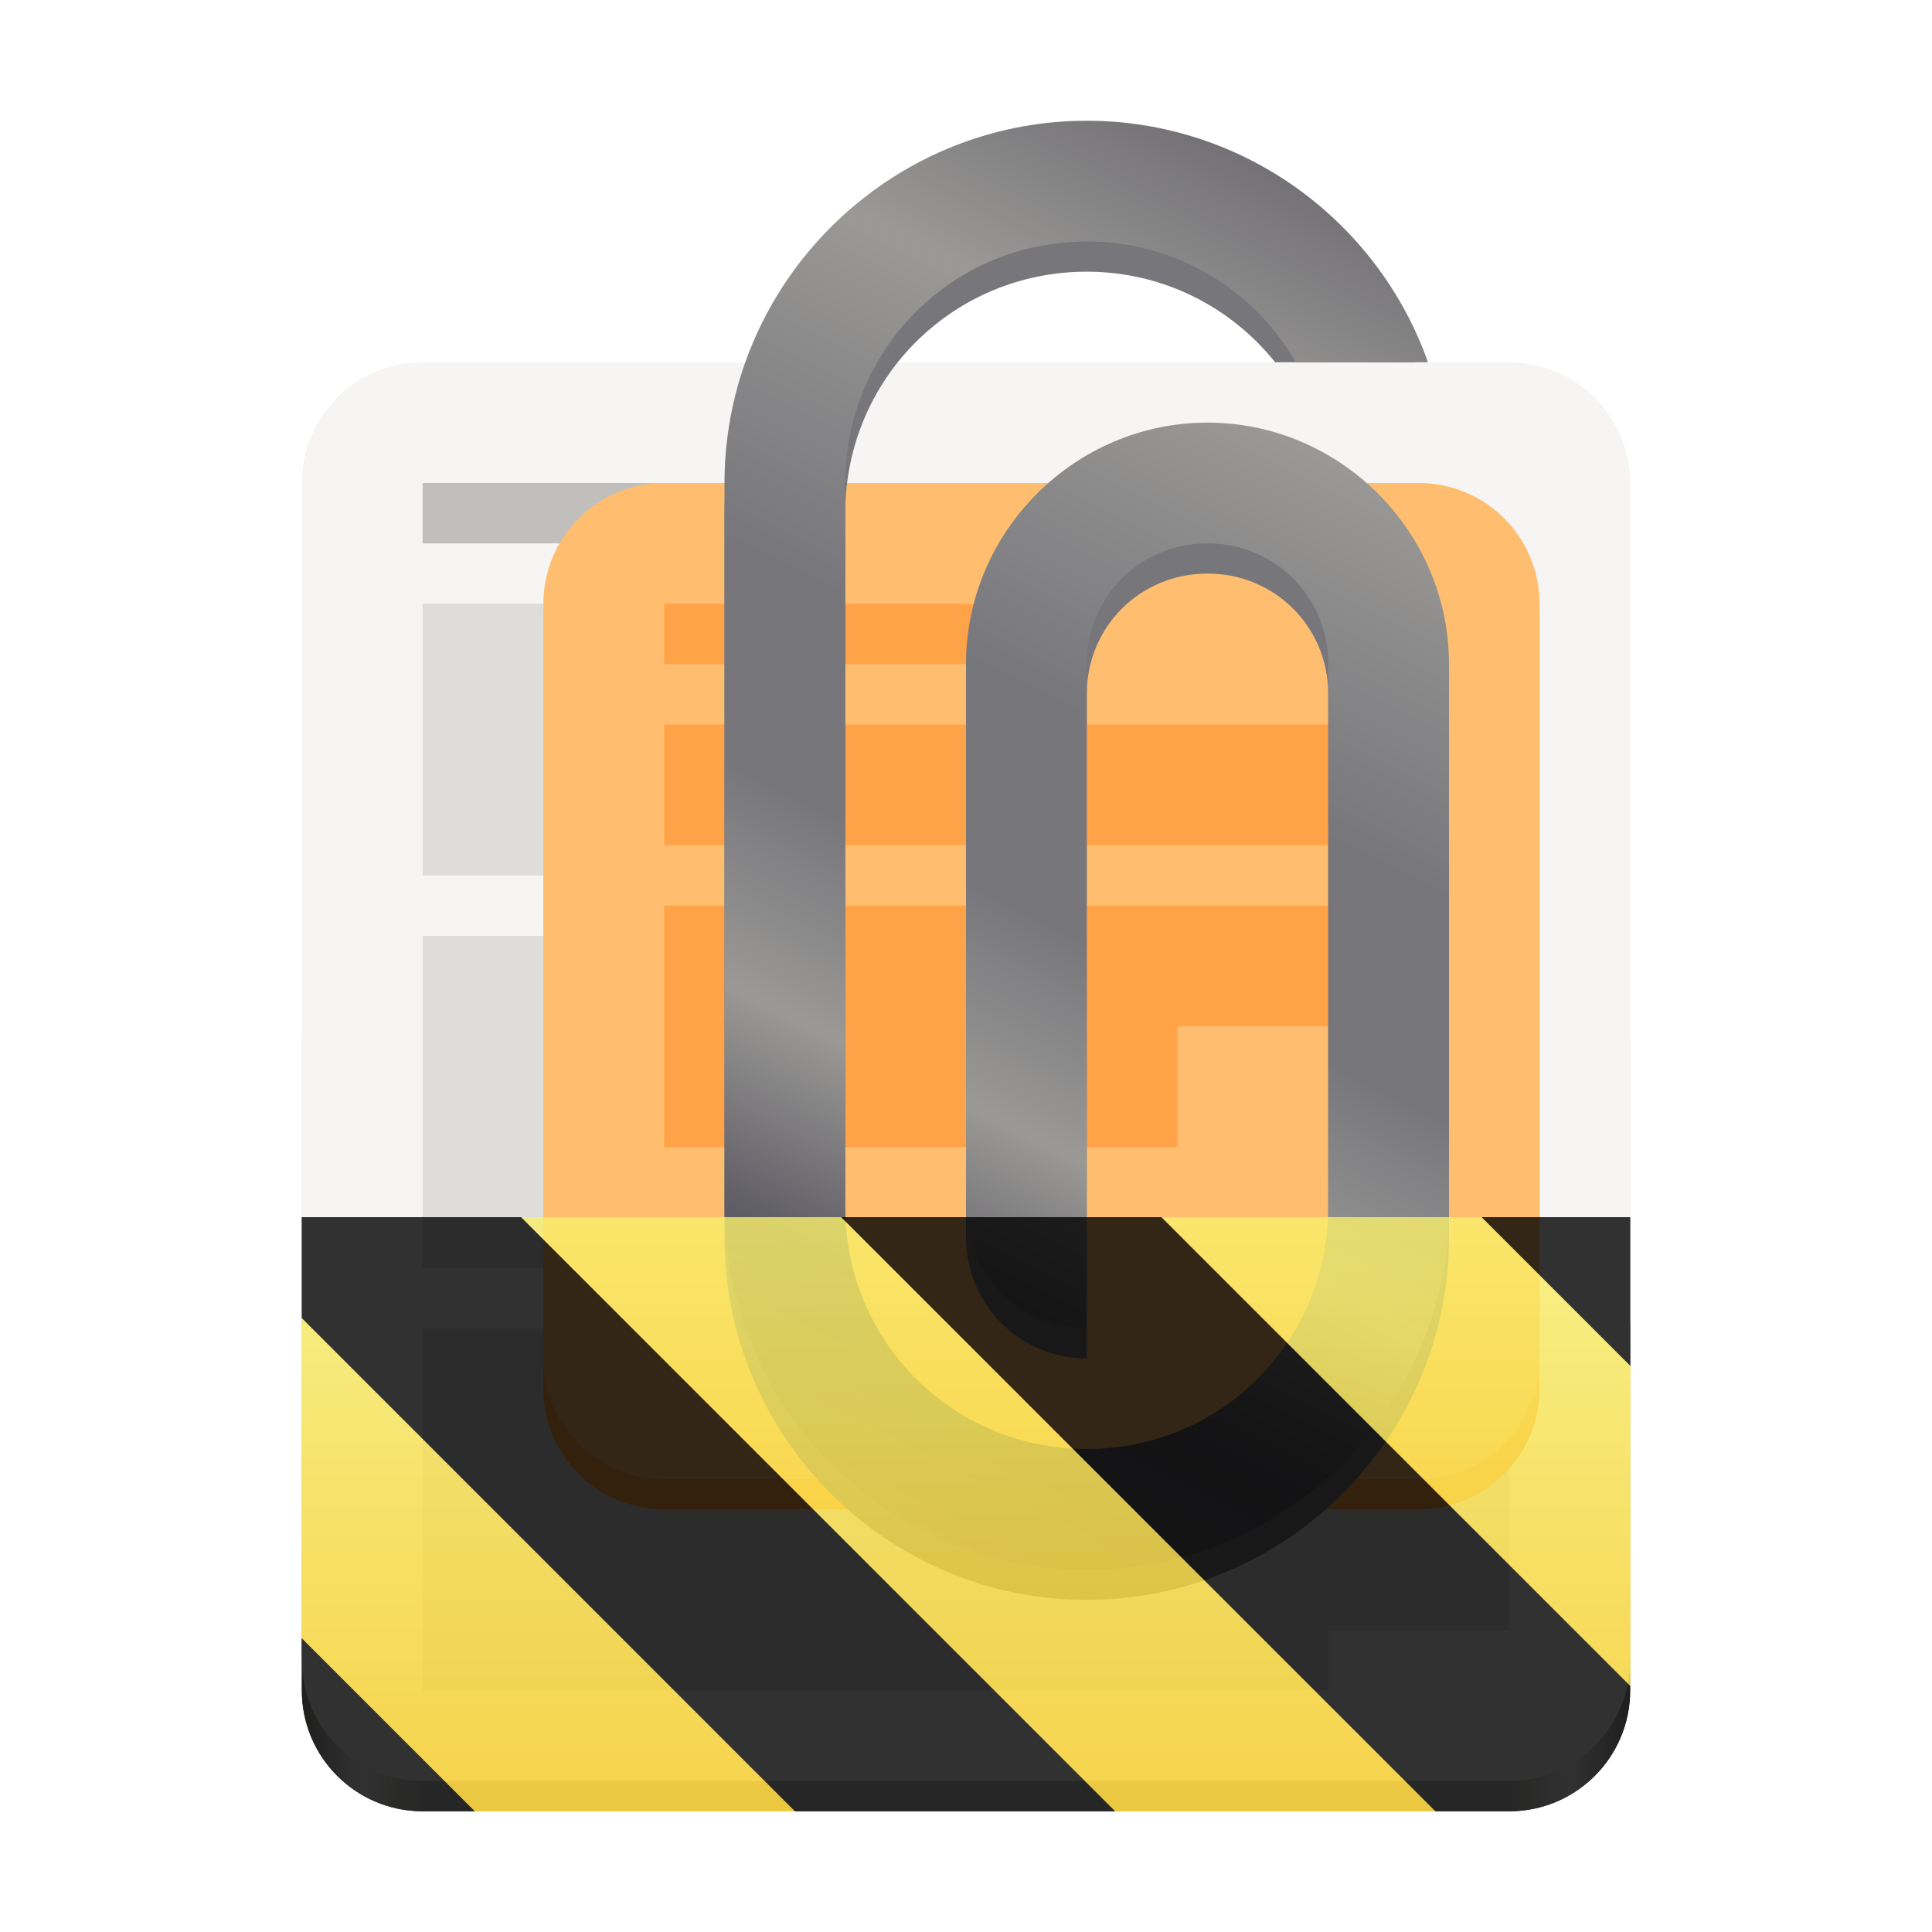
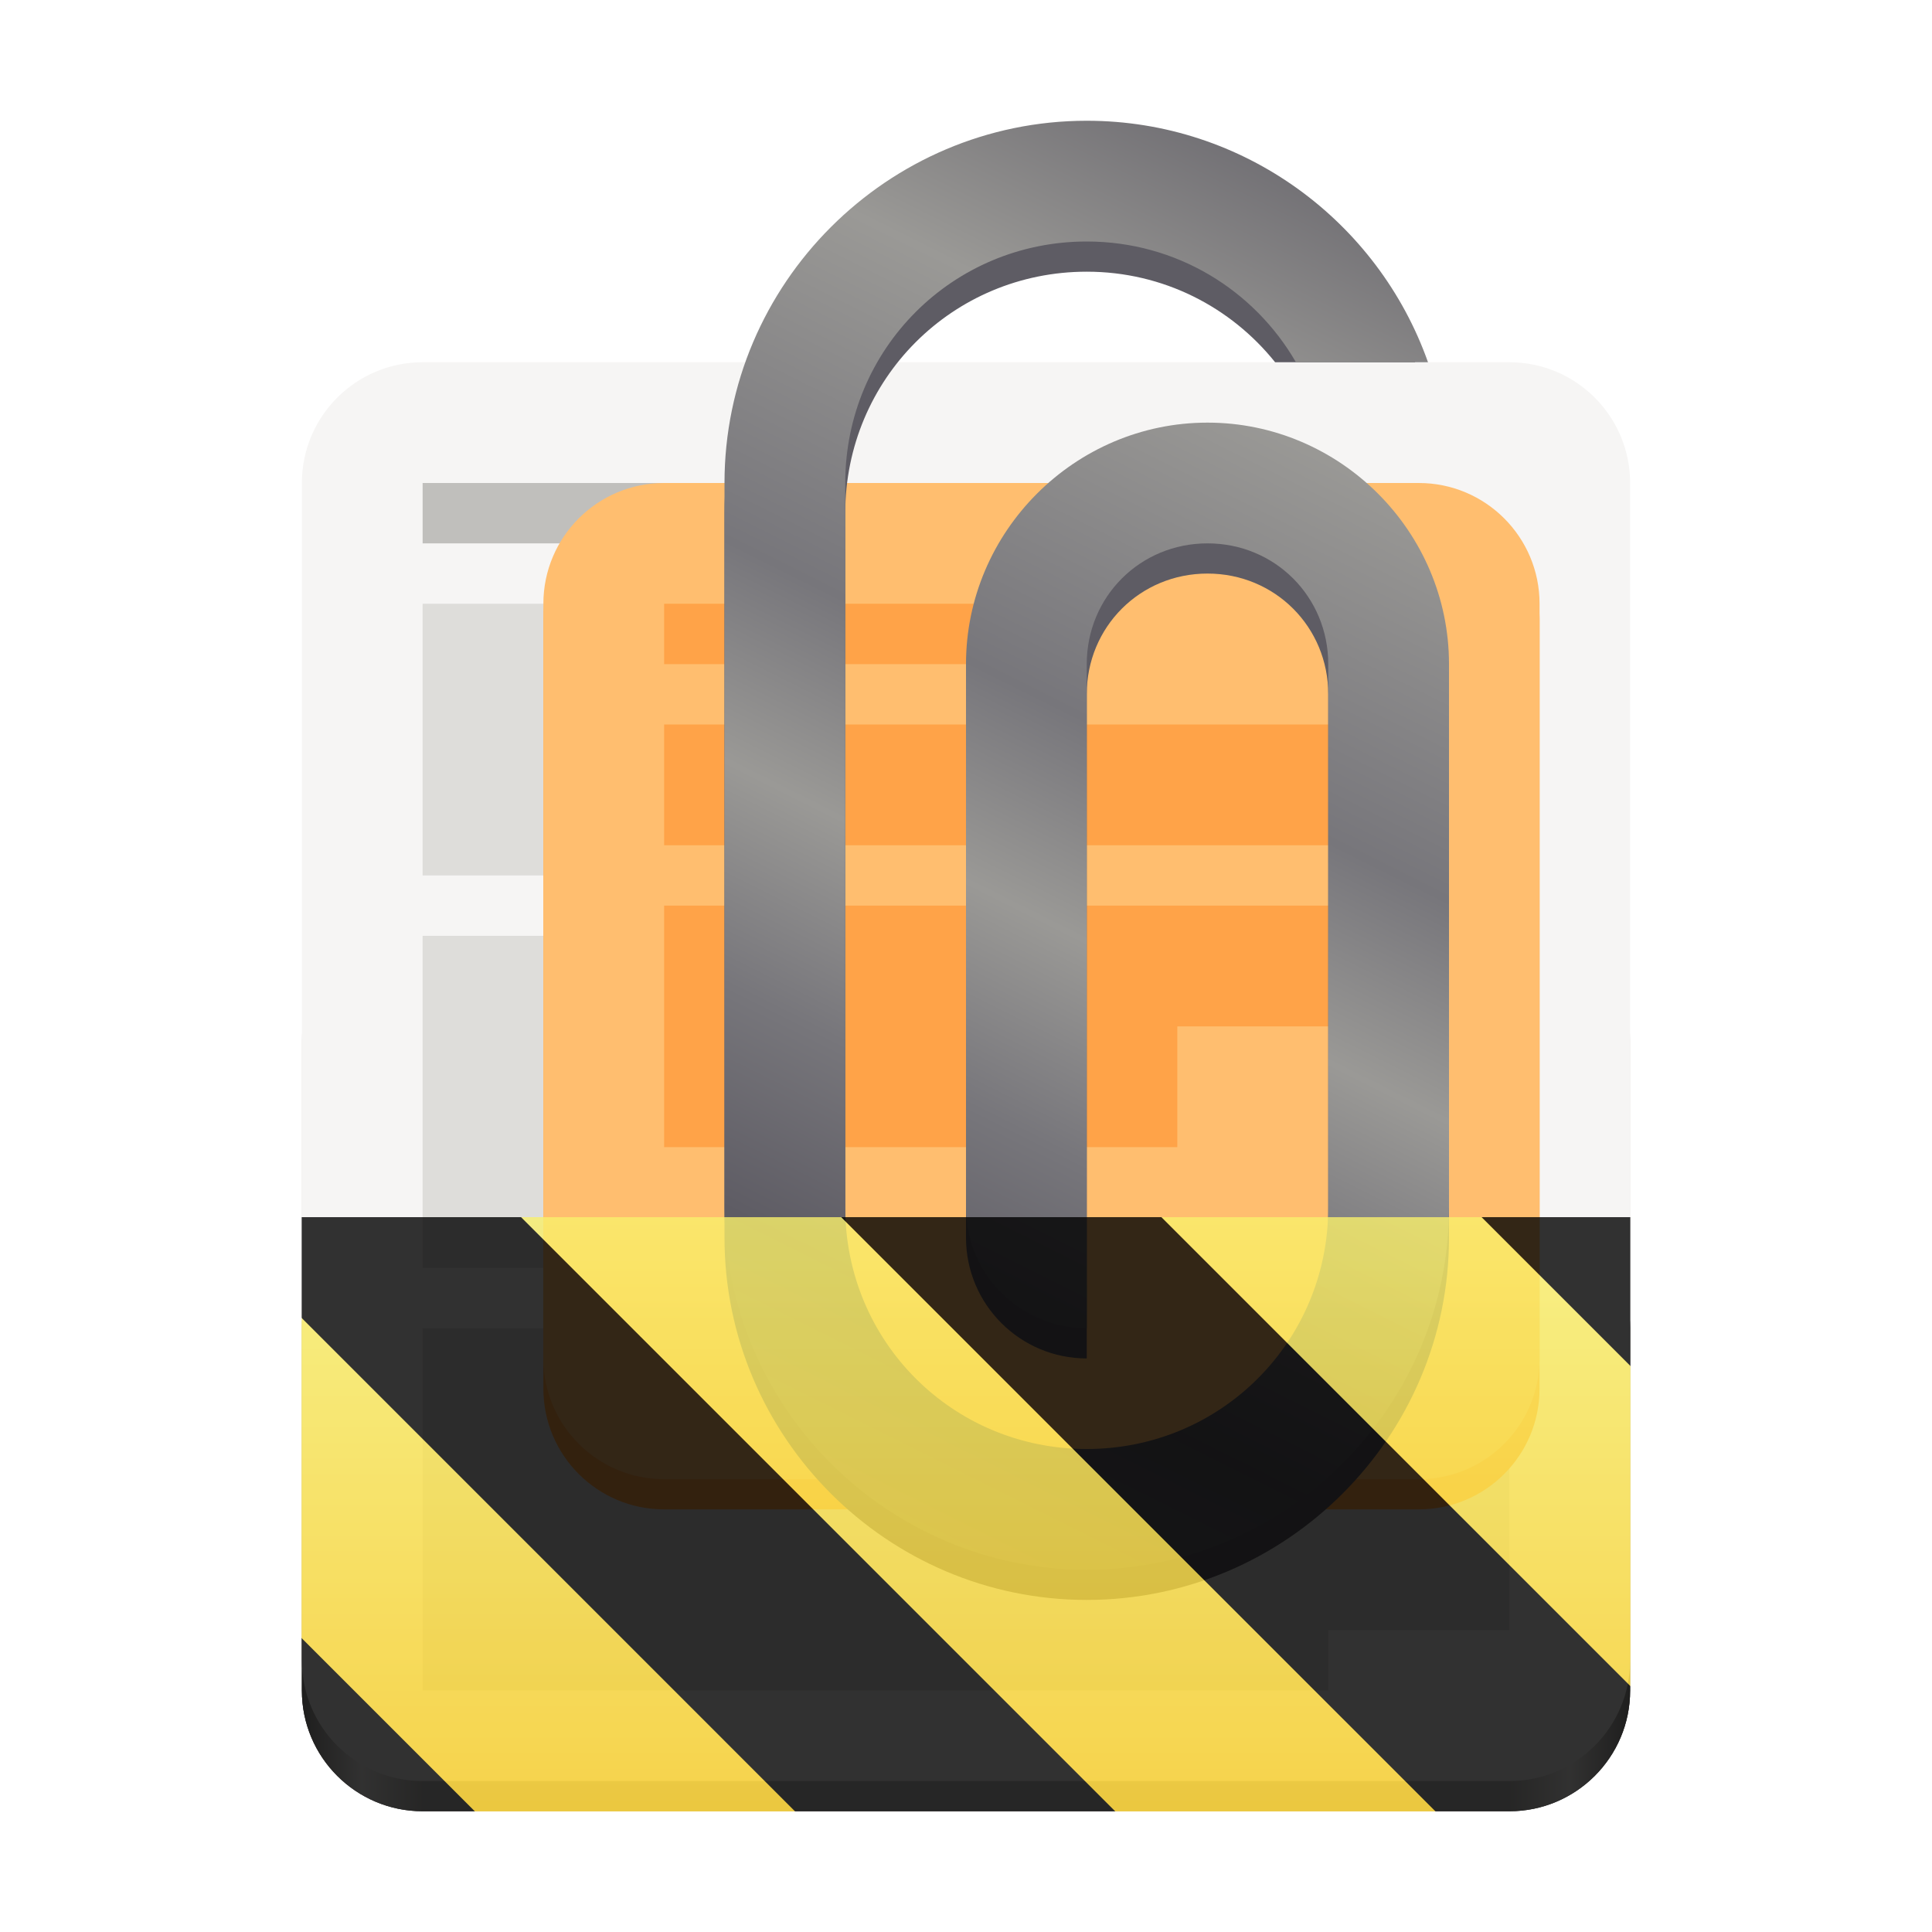
<svg xmlns="http://www.w3.org/2000/svg" height="128px" viewBox="0 0 128 128" width="128px">
  <linearGradient id="a" gradientTransform="matrix(-1 0 0 -1 136 -172)" gradientUnits="userSpaceOnUse" x1="28" x2="116" y1="-274" y2="-274">
    <stop offset="0" stop-color="#9a9996" />
    <stop offset="0.045" stop-color="#f6f5f4" />
    <stop offset="0.091" stop-color="#c0bfbc" />
    <stop offset="0.909" stop-color="#c0bfbc" />
    <stop offset="0.955" stop-color="#f6f5f4" />
    <stop offset="1" stop-color="#9a9996" />
  </linearGradient>
  <linearGradient id="b" gradientUnits="userSpaceOnUse" x1="96" x2="48" y1="8" y2="104">
    <stop offset="0" stop-color="#5e5c64" />
    <stop offset="0.215" stop-color="#9a9996" />
    <stop offset="0.431" stop-color="#77767b" />
-     <stop offset="0.553" stop-color="#77767b" />
-     <stop offset="0.676" stop-color="#9a9996" />
+     <stop offset="0.553" stop-color="#9a9996" />
+     <stop offset="0.676" stop-color="#77767b" />
    <stop offset="0.8" stop-color="#5e5c64" />
    <stop offset="1" stop-color="#77767b" />
  </linearGradient>
  <clipPath id="c">
    <rect height="128" width="128" />
  </clipPath>
  <clipPath id="d">
    <rect height="128" width="128" />
  </clipPath>
  <filter id="e" height="100%" width="100%" x="0%" y="0%">
    <feColorMatrix in="SourceGraphic" type="matrix" values="0 0 0 0 1 0 0 0 0 1 0 0 0 0 1 0 0 0 1 0" />
  </filter>
  <mask id="f">
    <g clip-path="url(#d)" filter="url(#e)">
      <g clip-path="url(#c)">
        <path d="m 28 61 h 72 c 4.418 0 8 3.582 8 8 v 43 c 0 4.418 -3.582 8 -8 8 h -72 c -4.418 0 -8 -3.582 -8 -8 v -43 c 0 -4.418 3.582 -8 8 -8 z m 0 0" fill="#deddda" />
        <path d="m 100 120 h -72 c -4.418 0 -8 -3.582 -8 -8 v -24 c 0 -4.418 3.582 -8 8 -8 h 72 c 4.418 0 8 3.582 8 8 v 24 c 0 4.418 -3.582 8 -8 8 z m 0 0" fill="url(#a)" />
        <path d="m 28 24 h 72 c 4.418 0 8 3.582 8 8 v 78 c 0 4.418 -3.582 8 -8 8 h -72 c -4.418 0 -8 -3.582 -8 -8 v -78 c 0 -4.418 3.582 -8 8 -8 z m 0 0" fill="#f6f5f4" />
        <path d="m 28 88 v 24 h 60 v -4 h 12 v -20 z m 0 0" fill="#deddda" />
        <path d="m 28 32 v 4 h 40 v -4 z m 0 0" fill="#c0bfbc" fill-rule="evenodd" />
        <path d="m 28 62 h 72 v 18 h -52 v 4 h -20 z m 36 -16 v 12 h -36 v -18 h 72 v 6 z m 0 0" fill="#deddda" />
        <path d="m 44 33 h 50 c 4.418 0 8 3.582 8 8 v 51 c 0 4.418 -3.582 8 -8 8 h -50 c -4.418 0 -8 -3.582 -8 -8 v -51 c 0 -4.418 3.582 -8 8 -8 z m 0 0" fill="#ffa348" />
        <path d="m 44 32 h 50 c 4.418 0 8 3.582 8 8 v 50 c 0 4.418 -3.582 8 -8 8 h -50 c -4.418 0 -8 -3.582 -8 -8 v -50 c 0 -4.418 3.582 -8 8 -8 z m 0 0" fill="#ffbe6f" />
        <path d="m 44 60 v 16 h 34 v -8 h 11 v -8 z m 0 0" fill="#ffa348" />
        <path d="m 44 48 v 8 h 45 v -8 z m 0 0" fill="#ffa348" />
        <path d="m 44 40 v 4 h 22 v -4 z m 0 0" fill="#ffa348" />
-         <path d="m 72 10 c -13.207 0 -24 10.793 -24 24 v 48 c 0 13.207 10.793 24 24 24 s 24 -10.793 24 -24 v -36 c 0 -8.789 -7.211 -16 -16 -16 s -16 7.211 -16 16 v 36 c 0 4.418 3.582 8 8 8 v -44 c 0 -4.465 3.535 -8 8 -8 s 8 3.535 8 8 v 36 c 0 8.883 -7.117 16 -16 16 s -16 -7.117 -16 -16 v -48 c 0 -8.883 7.117 -16 16 -16 c 5.074 0 9.559 2.352 12.48 6 h 9.281 c -3.801 -8.258 -12.121 -14 -21.762 -14 z m 0 0" fill="#77767b" />
+         <path d="m 72 10 c -13.207 0 -24 10.793 -24 24 v 48 c 0 13.207 10.793 24 24 24 s 24 -10.793 24 -24 v -36 c 0 -8.789 -7.211 -16 -16 -16 s -16 7.211 -16 16 v 36 c 0 4.418 3.582 8 8 8 v -44 c 0 -4.465 3.535 -8 8 -8 s 8 3.535 8 8 v 36 c 0 8.883 -7.117 16 -16 16 s -16 -7.117 -16 -16 v -48 c 0 -8.883 7.117 -16 16 -16 c 5.074 0 9.559 2.352 12.48 6 h 9.281 c -3.801 -8.258 -12.121 -14 -21.762 -14 z m 0 0" fill="#5e5c64" />
        <path d="m 72 8 c -13.207 0 -24 10.793 -24 24 v 48 c 0 13.207 10.793 24 24 24 s 24 -10.793 24 -24 v -36 c 0 -8.789 -7.211 -16 -16 -16 s -16 7.211 -16 16 v 36 c 0 4.418 3.582 8 8 8 v -44 c 0 -4.465 3.535 -8 8 -8 s 8 3.535 8 8 v 36 c 0 8.883 -7.117 16 -16 16 s -16 -7.117 -16 -16 v -48 c 0 -8.883 7.117 -16 16 -16 c 5.953 0 11.102 3.227 13.859 8 h 8.75 c -3.301 -9.328 -12.199 -16 -22.609 -16 z m 0 0" fill="url(#b)" />
      </g>
    </g>
  </mask>
  <mask id="g">
    <g filter="url(#e)">
      <rect fill-opacity="0.8" height="128" width="128" />
    </g>
  </mask>
  <linearGradient id="h" gradientTransform="matrix(0 0.37 -0.98462 0 295.385 -30.36)" gradientUnits="userSpaceOnUse" x1="300" x2="428" y1="235" y2="235">
    <stop offset="0" stop-color="#f9f06b" />
    <stop offset="1" stop-color="#f5c211" />
  </linearGradient>
  <clipPath id="i">
    <rect height="128" width="128" />
  </clipPath>
  <clipPath id="j">
    <rect height="128" width="128" />
  </clipPath>
  <path d="m 28 61 h 72 c 4.418 0 8 3.582 8 8 v 43 c 0 4.418 -3.582 8 -8 8 h -72 c -4.418 0 -8 -3.582 -8 -8 v -43 c 0 -4.418 3.582 -8 8 -8 z m 0 0" fill="#deddda" />
  <path d="m 100 120 h -72 c -4.418 0 -8 -3.582 -8 -8 v -24 c 0 -4.418 3.582 -8 8 -8 h 72 c 4.418 0 8 3.582 8 8 v 24 c 0 4.418 -3.582 8 -8 8 z m 0 0" fill="url(#a)" />
  <path d="m 28 24 h 72 c 4.418 0 8 3.582 8 8 v 78 c 0 4.418 -3.582 8 -8 8 h -72 c -4.418 0 -8 -3.582 -8 -8 v -78 c 0 -4.418 3.582 -8 8 -8 z m 0 0" fill="#f6f5f4" />
  <path d="m 28 88 v 24 h 60 v -4 h 12 v -20 z m 0 0" fill="#deddda" />
  <path d="m 28 32 v 4 h 40 v -4 z m 0 0" fill="#c0bfbc" fill-rule="evenodd" />
  <path d="m 28 62 h 72 v 18 h -52 v 4 h -20 z m 36 -16 v 12 h -36 v -18 h 72 v 6 z m 0 0" fill="#deddda" />
  <path d="m 44 33 h 50 c 4.418 0 8 3.582 8 8 v 51 c 0 4.418 -3.582 8 -8 8 h -50 c -4.418 0 -8 -3.582 -8 -8 v -51 c 0 -4.418 3.582 -8 8 -8 z m 0 0" fill="#ffa348" />
  <path d="m 44 32 h 50 c 4.418 0 8 3.582 8 8 v 50 c 0 4.418 -3.582 8 -8 8 h -50 c -4.418 0 -8 -3.582 -8 -8 v -50 c 0 -4.418 3.582 -8 8 -8 z m 0 0" fill="#ffbe6f" />
  <g fill="#ffa348">
    <path d="m 44 60 v 16 h 34 v -8 h 11 v -8 z m 0 0" />
    <path d="m 44 48 v 8 h 45 v -8 z m 0 0" />
    <path d="m 44 40 v 4 h 22 v -4 z m 0 0" />
  </g>
-   <path d="m 72 10 c -13.207 0 -24 10.793 -24 24 v 48 c 0 13.207 10.793 24 24 24 s 24 -10.793 24 -24 v -36 c 0 -8.789 -7.211 -16 -16 -16 s -16 7.211 -16 16 v 36 c 0 4.418 3.582 8 8 8 v -44 c 0 -4.465 3.535 -8 8 -8 s 8 3.535 8 8 v 36 c 0 8.883 -7.117 16 -16 16 s -16 -7.117 -16 -16 v -48 c 0 -8.883 7.117 -16 16 -16 c 5.074 0 9.559 2.352 12.48 6 h 9.281 c -3.801 -8.258 -12.121 -14 -21.762 -14 z m 0 0" fill="#77767b" />
+   <path d="m 72 10 c -13.207 0 -24 10.793 -24 24 v 48 c 0 13.207 10.793 24 24 24 s 24 -10.793 24 -24 v -36 c 0 -8.789 -7.211 -16 -16 -16 s -16 7.211 -16 16 v 36 c 0 4.418 3.582 8 8 8 v -44 c 0 -4.465 3.535 -8 8 -8 s 8 3.535 8 8 v 36 c 0 8.883 -7.117 16 -16 16 s -16 -7.117 -16 -16 v -48 c 0 -8.883 7.117 -16 16 -16 c 5.074 0 9.559 2.352 12.48 6 h 9.281 c -3.801 -8.258 -12.121 -14 -21.762 -14 z m 0 0" fill="#5e5c64" />
  <path d="m 72 8 c -13.207 0 -24 10.793 -24 24 v 48 c 0 13.207 10.793 24 24 24 s 24 -10.793 24 -24 v -36 c 0 -8.789 -7.211 -16 -16 -16 s -16 7.211 -16 16 v 36 c 0 4.418 3.582 8 8 8 v -44 c 0 -4.465 3.535 -8 8 -8 s 8 3.535 8 8 v 36 c 0 8.883 -7.117 16 -16 16 s -16 -7.117 -16 -16 v -48 c 0 -8.883 7.117 -16 16 -16 c 5.953 0 11.102 3.227 13.859 8 h 8.75 c -3.301 -9.328 -12.199 -16 -22.609 -16 z m 0 0" fill="url(#b)" />
  <g clip-path="url(#j)" mask="url(#f)">
    <g clip-path="url(#i)" mask="url(#g)">
      <path d="m 128 80.641 v 47.359 h -128 v -47.359 z m 0 0" fill="url(#h)" />
      <path d="m 13.309 80.641 l 47.355 47.359 h 21.215 l -47.359 -47.359 z m 42.422 0 l 47.363 47.359 h 21.215 l -47.363 -47.359 z m 42.43 0 l 29.84 29.84 v -21.211 l -8.629 -8.629 z m -98.16 7.906 v 21.215 l 18.238 18.238 h 21.215 z m 0 0" />
    </g>
  </g>
</svg>
